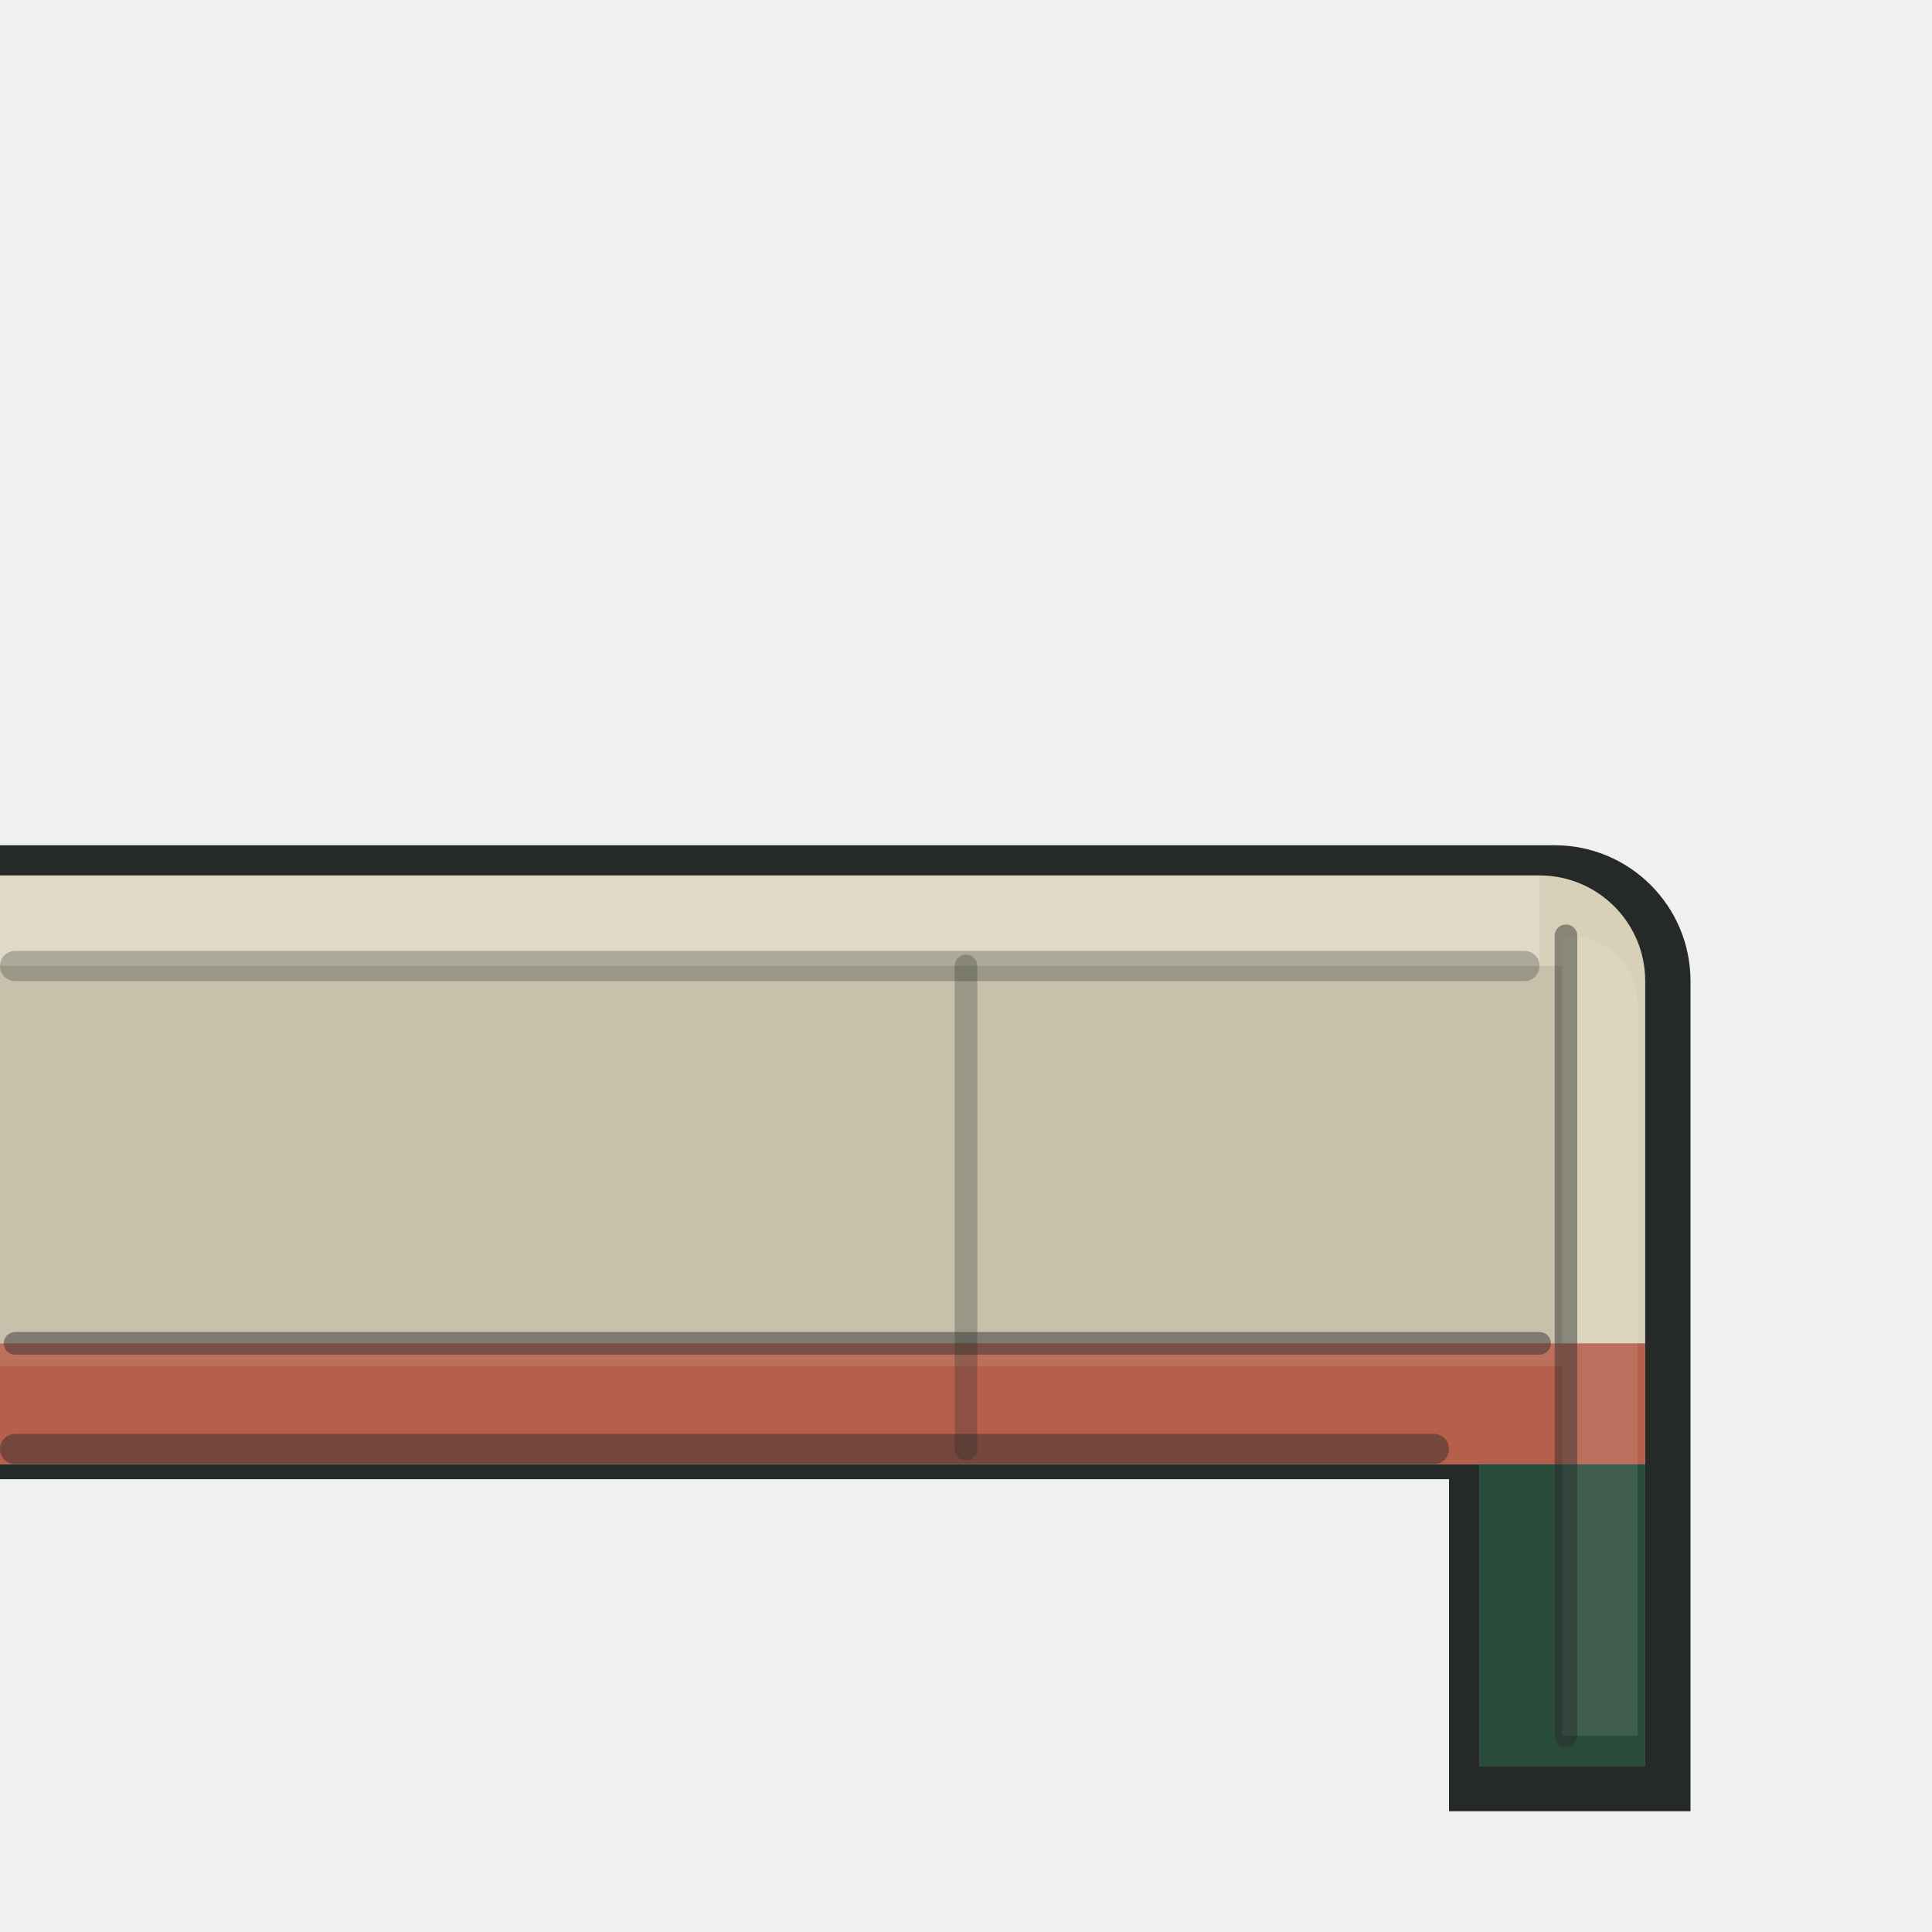
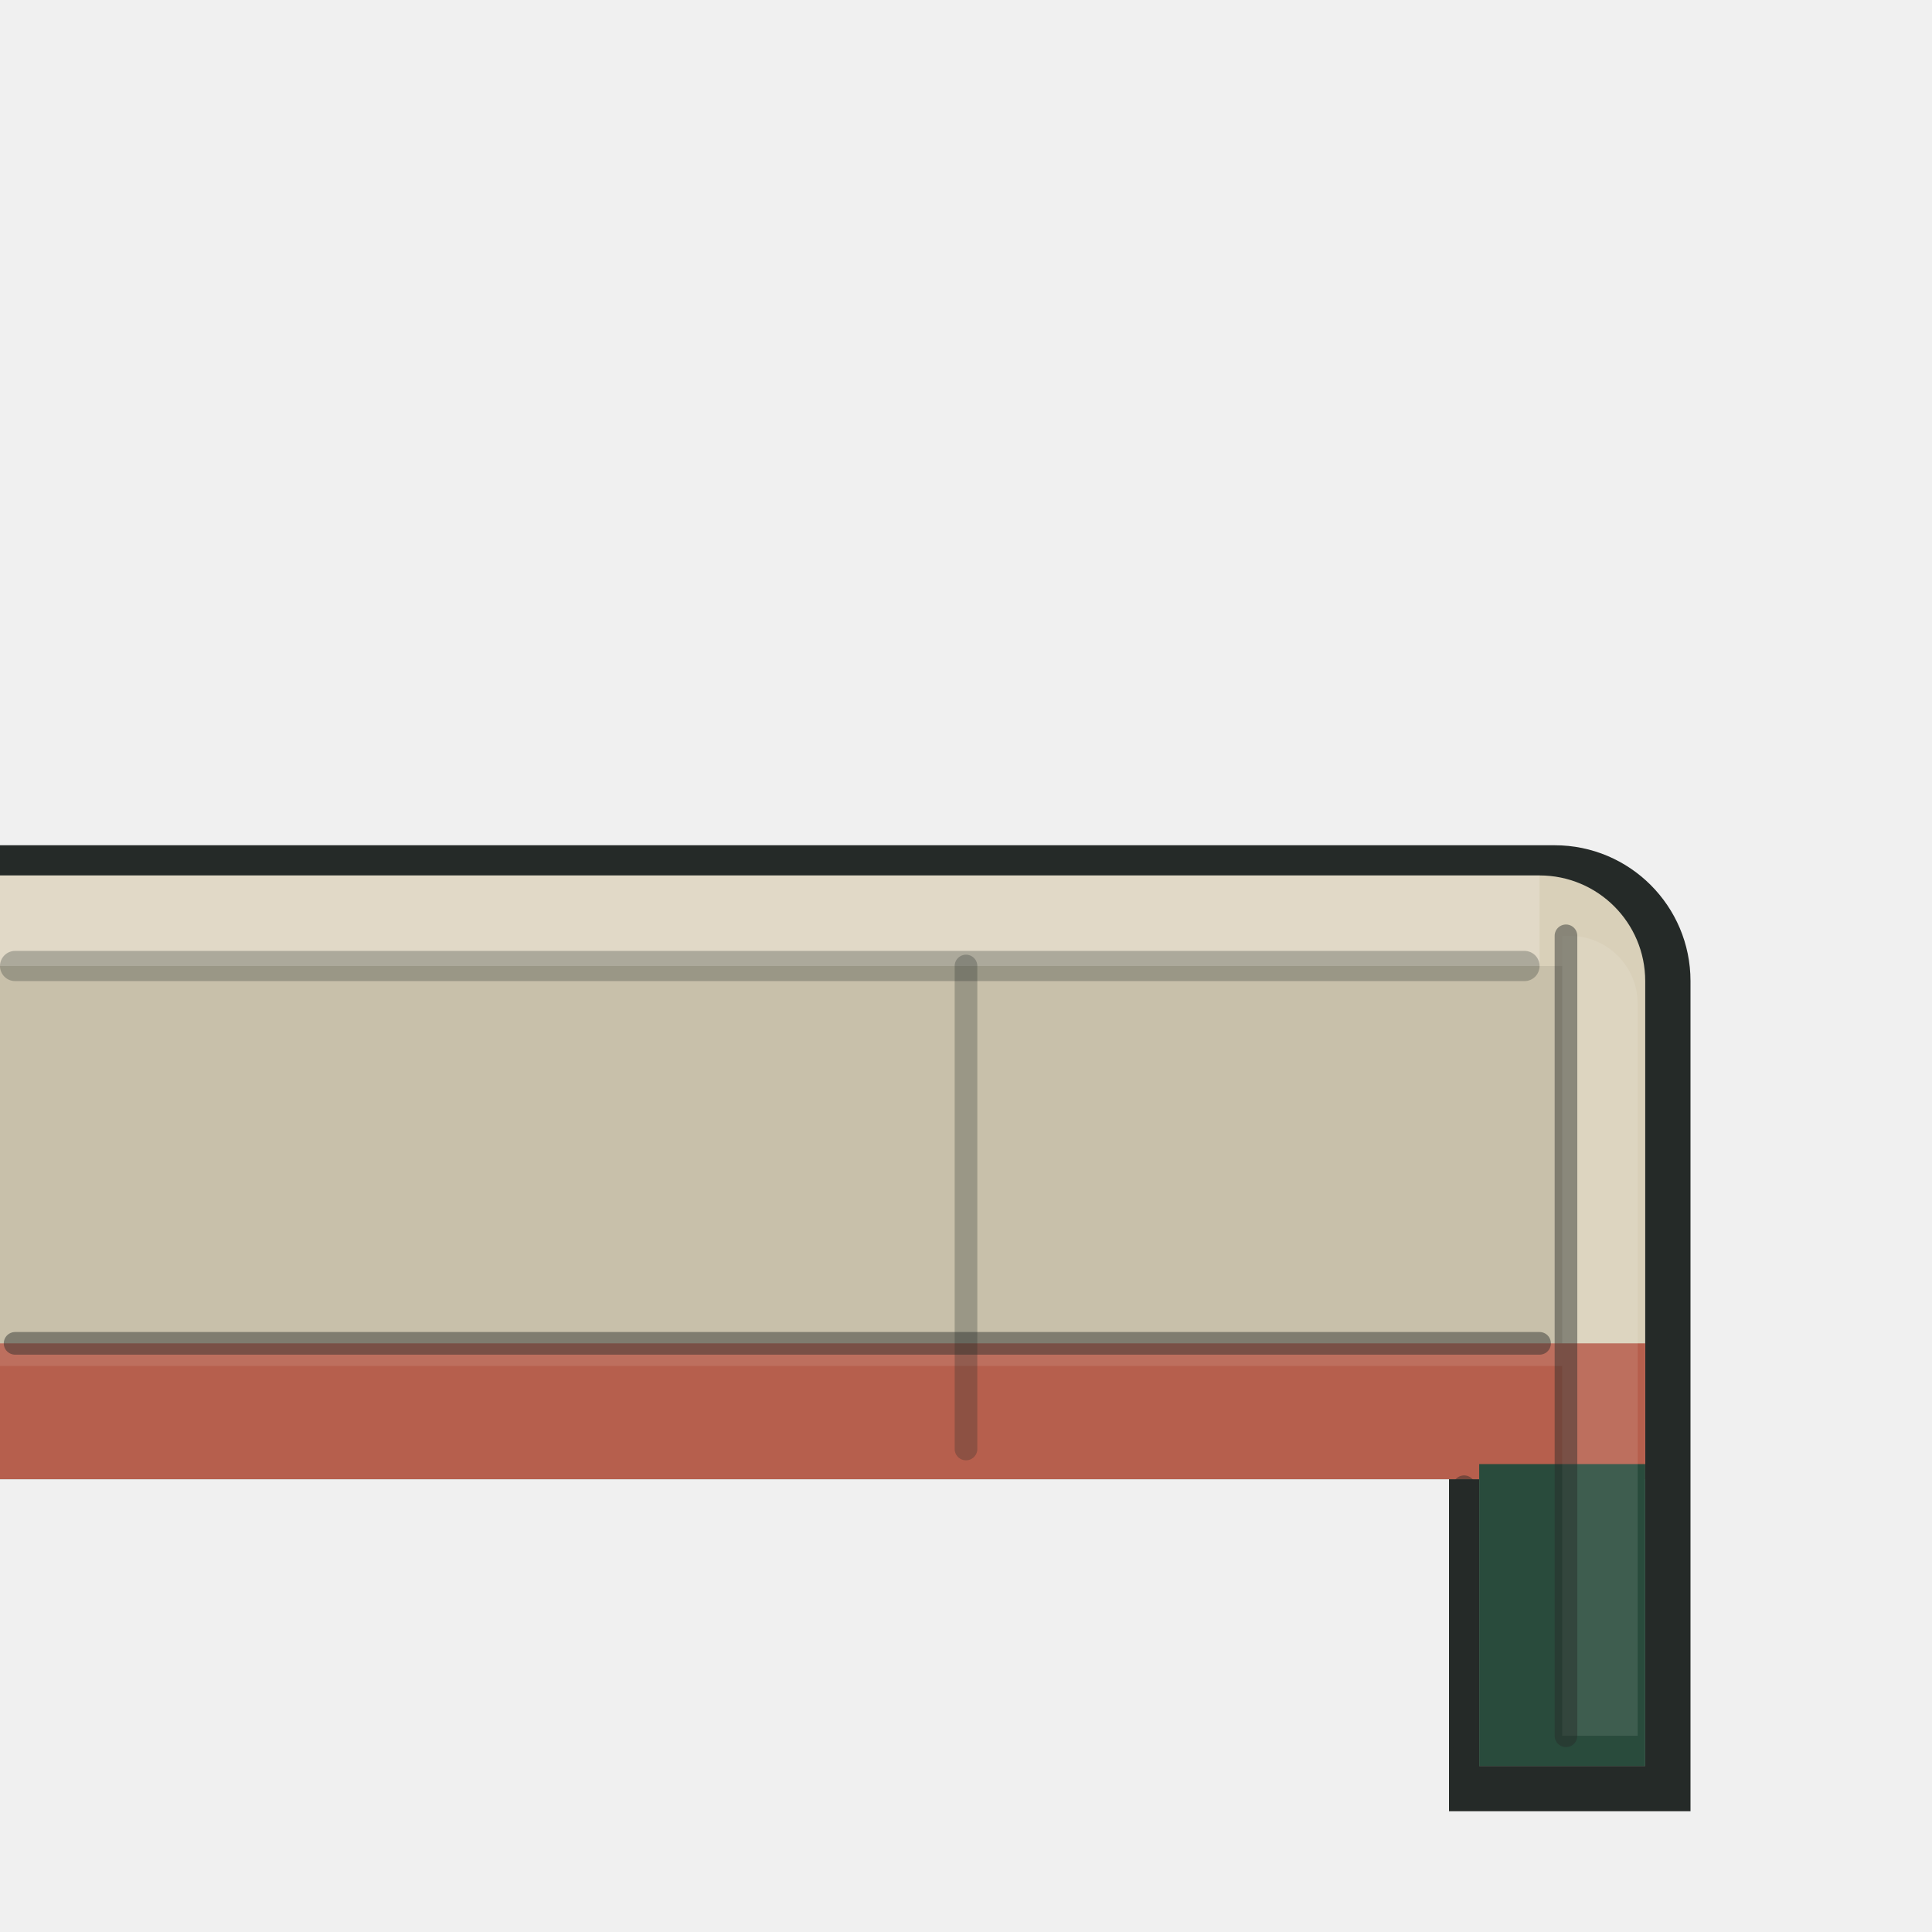
<svg xmlns="http://www.w3.org/2000/svg" viewBox="0 0 128 128" width="128" height="128">
  <g id="detail/upper">
    <path id="upper-contour" d="M 0 56 H 103 A 9 9 0 0 1 112 65 V 120 H 96 V 98 H 0 Z" fill="#252A28" />
-     <path id="upper-shell" d="M 0 58 H 102 A 7 7 0 0 1 109 65 V 117 H 98 V 97 H 0 Z" fill="#D9D0B9" />
+     <path id="upper-shell" d="M 0 58 H 102 A 7 7 0 0 1 109 65 V 117 H 98 V 98 H 0 Z" fill="#D9D0B9" />
    <path id="upper-cap-light" d="M 0 58 H 102 V 64 H 0 Z" fill="#FFFFFF" opacity="0.20" />
    <path id="upper-face-shade" d="M 0 64 H 103.5 V 89 H 0 Z" fill="#000000" opacity="0.08" />
-     <path id="upper-coral-band" d="M 0 89 H 109 V 97 H 0 Z" fill="#B65F4D" />
+     <path id="upper-coral-band" d="M 0 89 H 109 V 98 H 0 Z" fill="#B65F4D" />
    <path id="upper-band-light" d="M 0 89 H 103.5 V 90.5 H 0 Z" fill="#FFFFFF" opacity="0.10" />
    <path id="upper-post-green" d="M 98 97 H 109 V 117 H 98 Z" fill="#294B3C" />
    <path id="upper-service-seam" d="M 1 64 H 101" fill="none" stroke="#252A28" stroke-width="2" stroke-linecap="round" stroke-linejoin="round" opacity="0.28" />
    <path id="upper-module-seam" d="M 64 64 V 96" fill="none" stroke="#252A28" stroke-width="1.5" stroke-linecap="round" stroke-linejoin="round" opacity="0.28" />
    <path id="upper-band-seam" d="M 1 89 H 102" fill="none" stroke="#252A28" stroke-width="1.5" stroke-linecap="round" stroke-linejoin="round" opacity="0.45" />
-     <path id="upper-base-seam" d="M 1 96 H 95" fill="none" stroke="#252A28" stroke-width="2" stroke-linecap="round" stroke-linejoin="round" opacity="0.45" />
    <path id="upper-post-edge-seam" d="M 97 98.5 V 115.5" fill="none" stroke="#252A28" stroke-width="1.5" stroke-linecap="round" stroke-linejoin="round" opacity="0.45" />
    <path id="upper-end-reveal-light" d="M 103.5 62 H 104 a 4.5 4.5 0 0 1 4.5 4.5 V 115 H 103.5 Z" fill="#FFFFFF" opacity="0.10" />
    <path id="upper-end-divider-seam" d="M 103.75 62 V 115" fill="none" stroke="#252A28" stroke-width="1.5" stroke-linecap="round" stroke-linejoin="round" opacity="0.45" />
  </g>
</svg>
